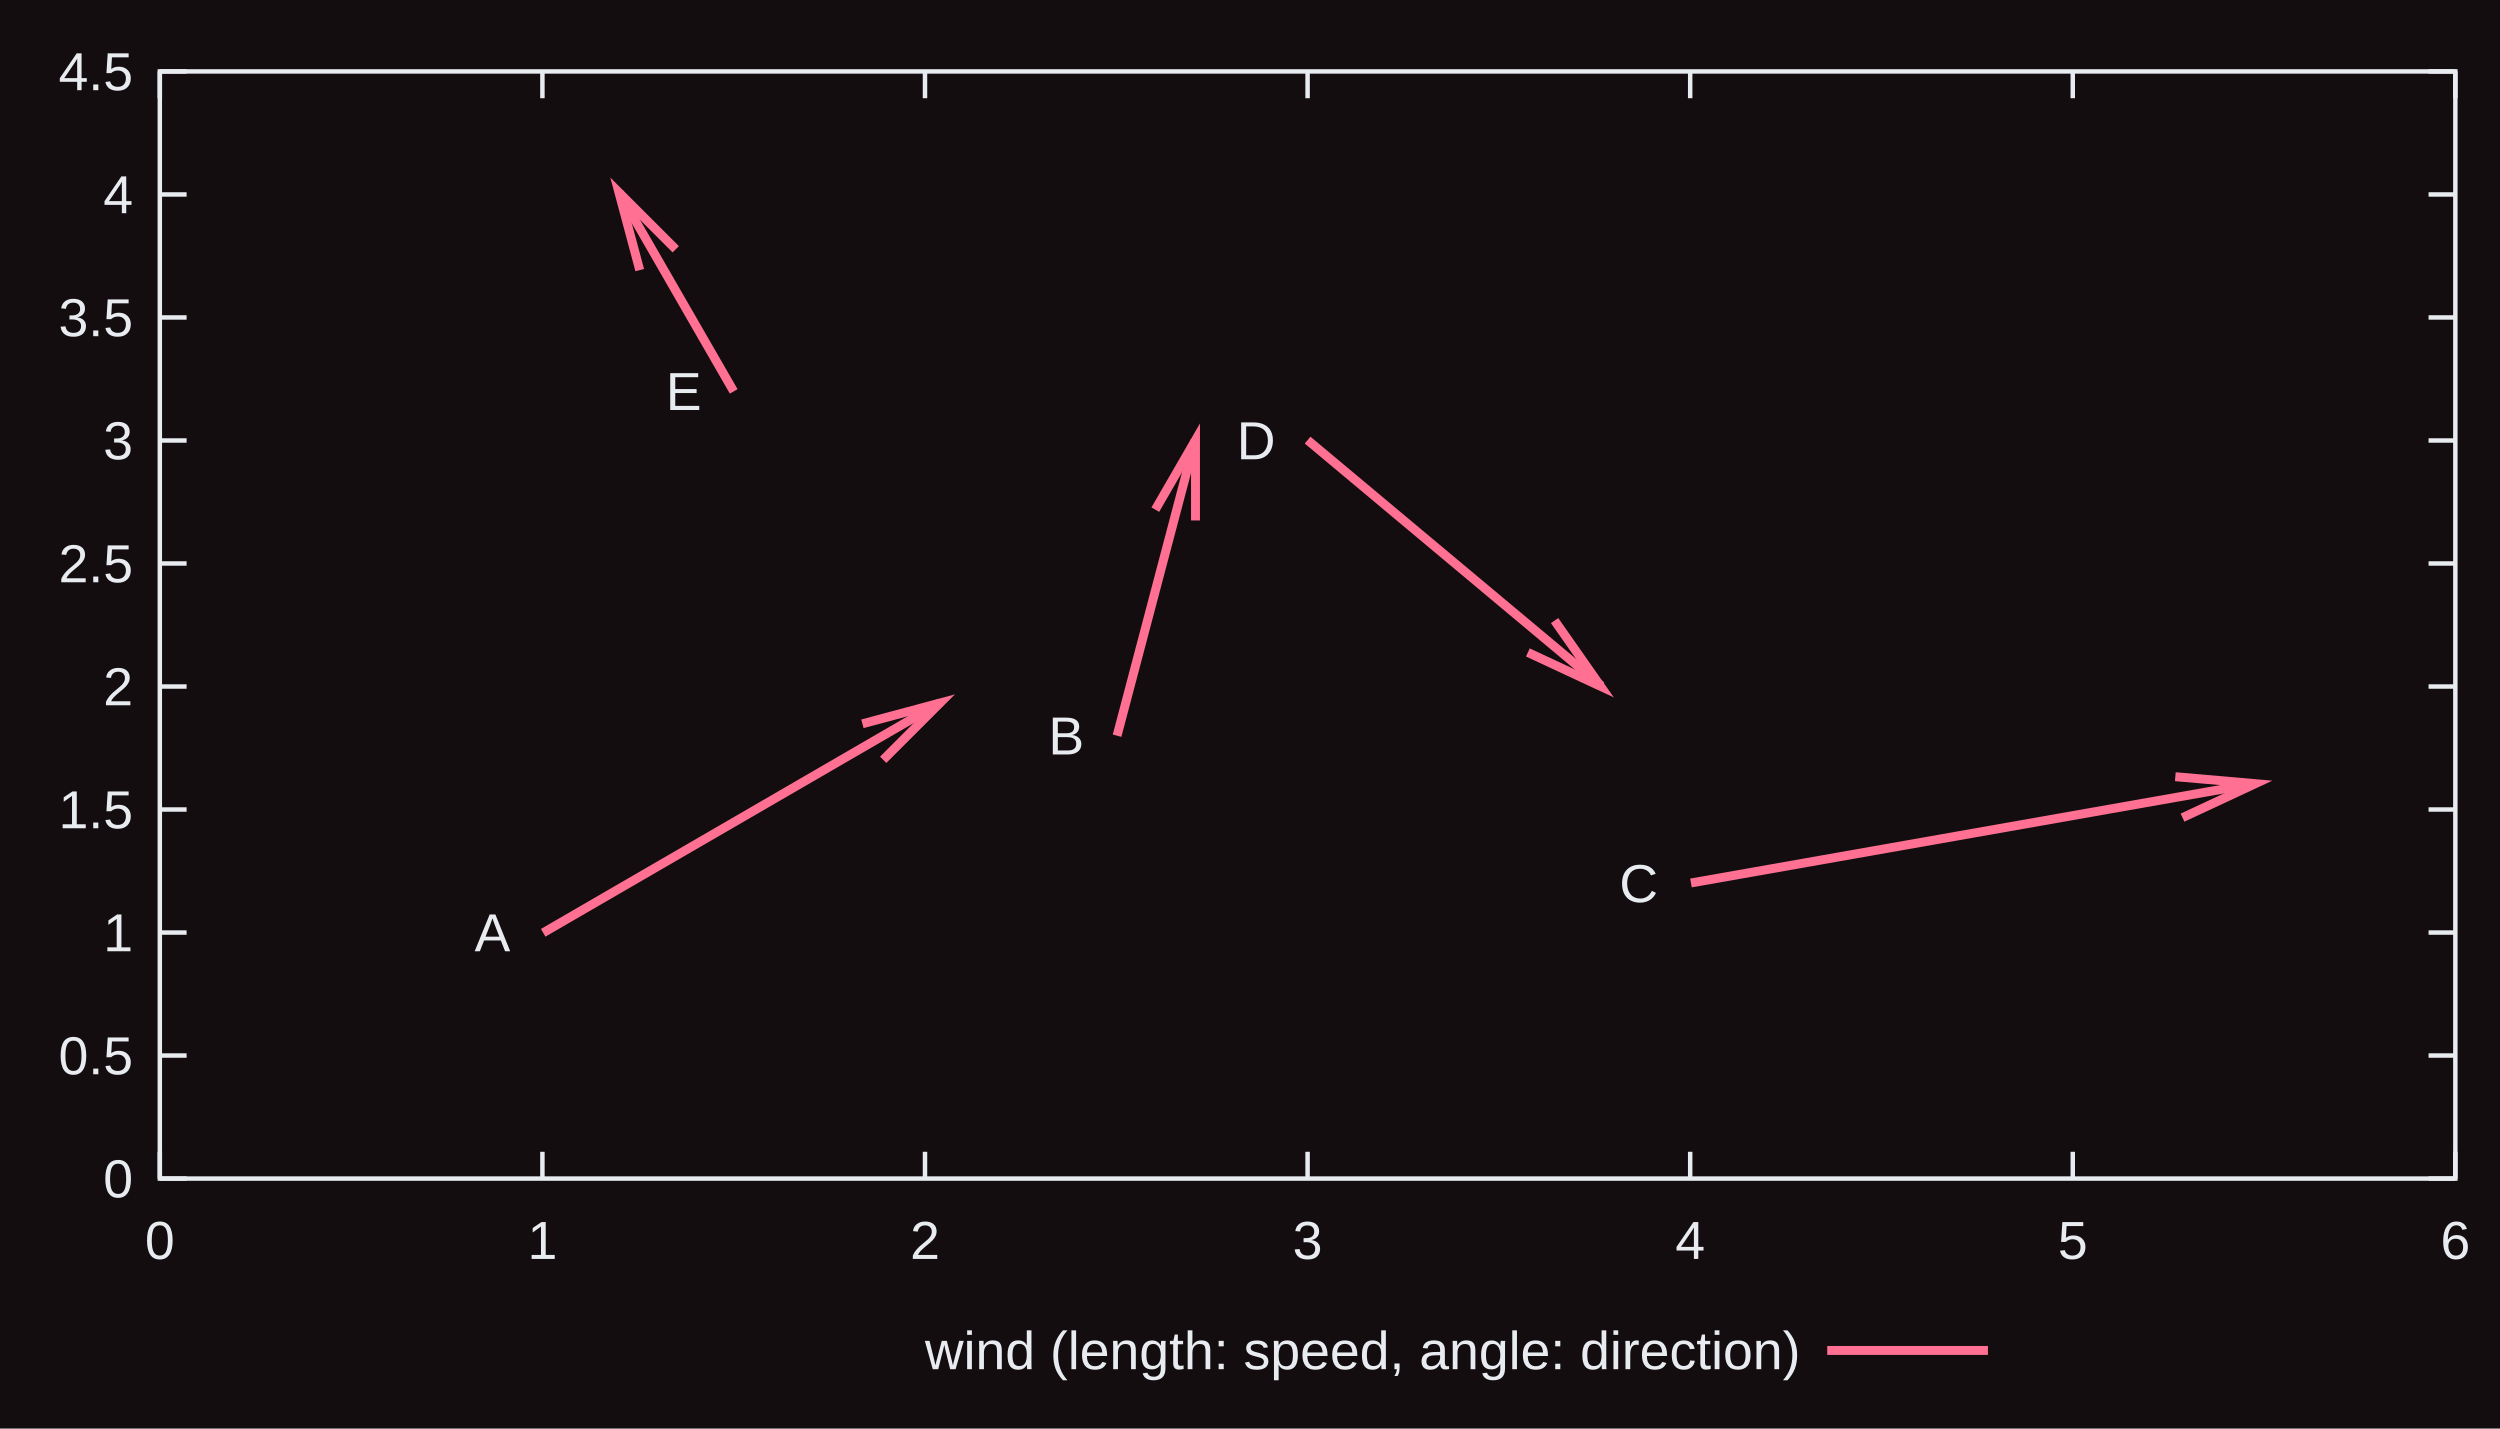
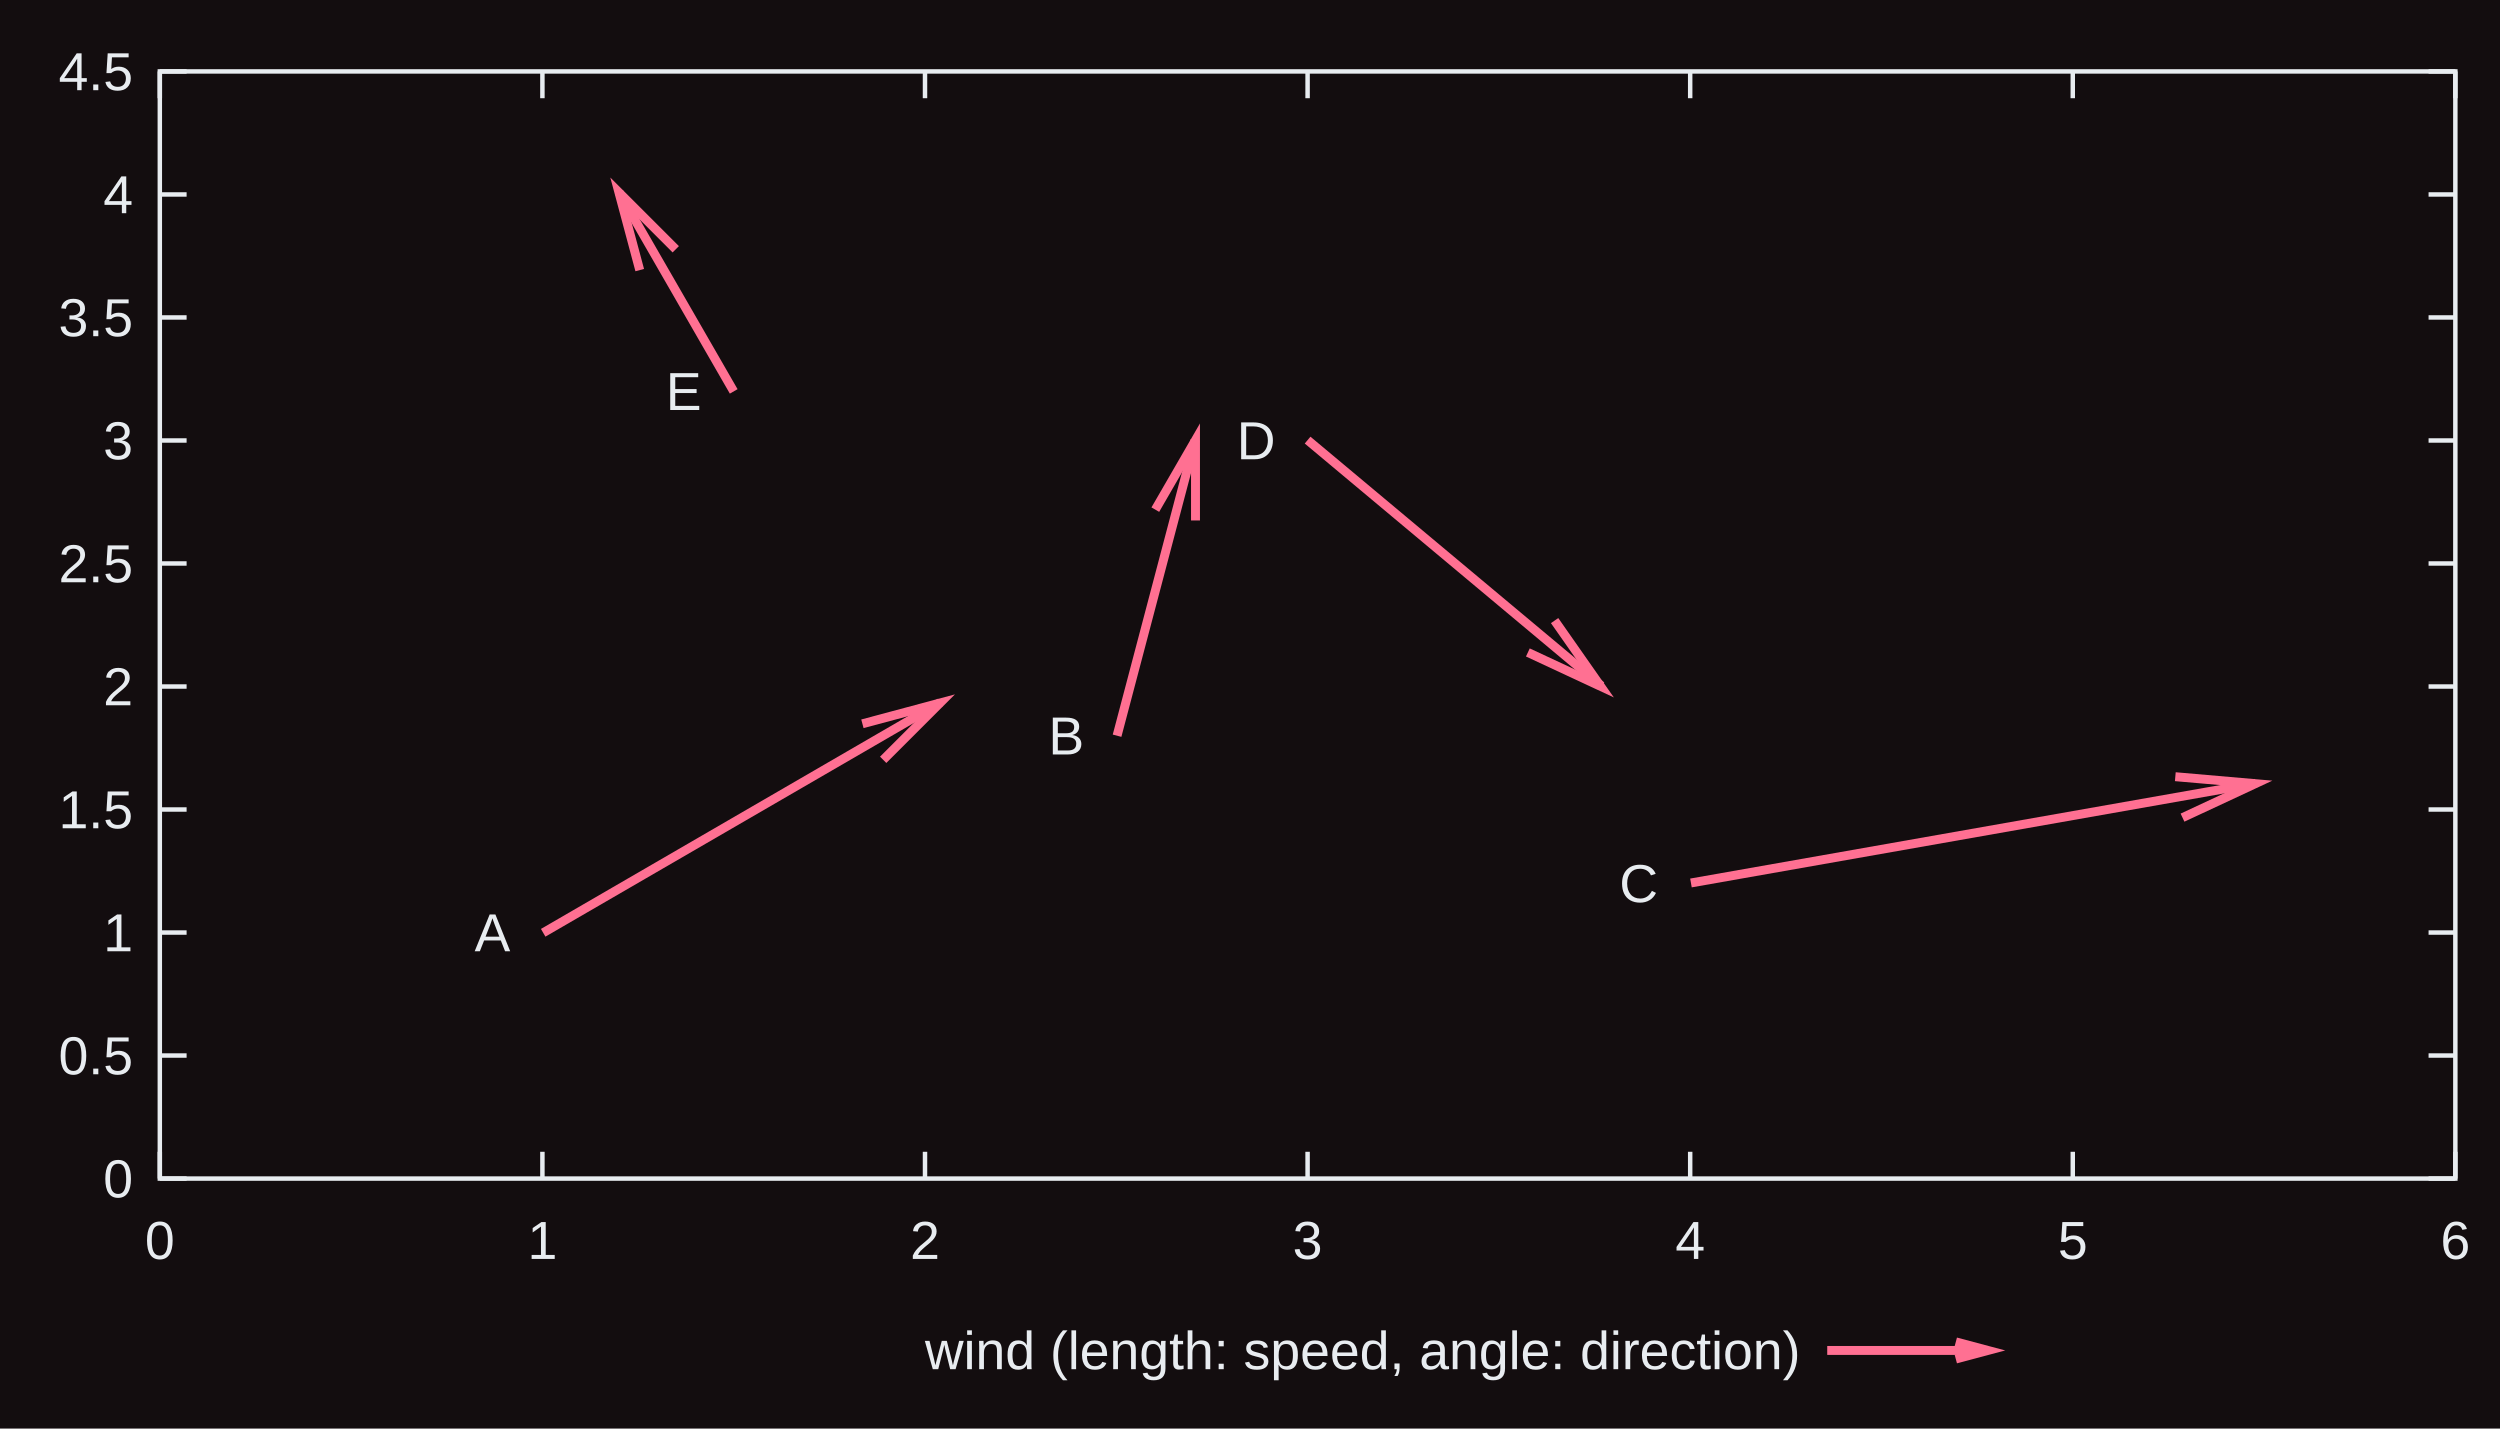
<svg xmlns="http://www.w3.org/2000/svg" width="560" height="320" viewBox="0 0 560 320" font-family="Arial,Helvetica,sans-serif" font-size="12" fill="#e8ecf0" data-theme="night" data-frame="#e8ecf0" data-grid-color="#5c4950">
  <rect x="0" y="0" width="560" height="320" fill="#130d0f" stroke="none" stroke-width="0" />
  <g class="fs-axes" data-area="35.8 550 16 264" data-x="0 6e0" data-y="0 4.5e0" data-log="0 0" data-grid="0" data-font-size="12" data-xformat="%h" data-yformat="%h">
    <g class="fs-grid" display="none">
      <polyline fill="none" stroke="#5c4950" stroke-width="0.5" stroke-dasharray="2,3" points="35.8,264 35.8,16" />
      <polyline fill="none" stroke="#5c4950" stroke-width="0.5" stroke-dasharray="2,3" points="121.5,264 121.5,16" />
      <polyline fill="none" stroke="#5c4950" stroke-width="0.5" stroke-dasharray="2,3" points="207.2,264 207.2,16" />
      <polyline fill="none" stroke="#5c4950" stroke-width="0.5" stroke-dasharray="2,3" points="292.9,264 292.9,16" />
      <polyline fill="none" stroke="#5c4950" stroke-width="0.5" stroke-dasharray="2,3" points="378.6,264 378.6,16" />
      <polyline fill="none" stroke="#5c4950" stroke-width="0.5" stroke-dasharray="2,3" points="464.3,264 464.3,16" />
      <polyline fill="none" stroke="#5c4950" stroke-width="0.5" stroke-dasharray="2,3" points="550,264 550,16" />
      <polyline fill="none" stroke="#5c4950" stroke-width="0.5" stroke-dasharray="2,3" points="35.8,264 550,264" />
      <polyline fill="none" stroke="#5c4950" stroke-width="0.5" stroke-dasharray="2,3" points="35.8,236.44 550,236.44" />
      <polyline fill="none" stroke="#5c4950" stroke-width="0.5" stroke-dasharray="2,3" points="35.8,208.89 550,208.89" />
      <polyline fill="none" stroke="#5c4950" stroke-width="0.5" stroke-dasharray="2,3" points="35.8,181.33 550,181.33" />
      <polyline fill="none" stroke="#5c4950" stroke-width="0.5" stroke-dasharray="2,3" points="35.8,153.78 550,153.78" />
      <polyline fill="none" stroke="#5c4950" stroke-width="0.5" stroke-dasharray="2,3" points="35.8,126.22 550,126.22" />
      <polyline fill="none" stroke="#5c4950" stroke-width="0.5" stroke-dasharray="2,3" points="35.8,98.67 550,98.67" />
      <polyline fill="none" stroke="#5c4950" stroke-width="0.5" stroke-dasharray="2,3" points="35.8,71.11 550,71.11" />
      <polyline fill="none" stroke="#5c4950" stroke-width="0.5" stroke-dasharray="2,3" points="35.8,43.56 550,43.56" />
      <polyline fill="none" stroke="#5c4950" stroke-width="0.5" stroke-dasharray="2,3" points="35.8,16 550,16" />
    </g>
    <svg class="fs-plot" x="35.8" y="16" width="514.2" height="248" viewBox="0 0 1 1" preserveAspectRatio="none" overflow="hidden">
      <g class="fs-series" data-series="1">
        <path class="fs-vectors" data-head="1" data-filled="0" fill="none" stroke="#ff7092" stroke-width="2" vector-effect="non-scaling-stroke" d="M0.167,0.778L0.34,0.57M0.417,0.6L0.451,0.333M0.667,0.733L0.913,0.643M0.5,0.333L0.628,0.555 M0.25,0.289L0.2,0.109" />
      </g>
      <g class="fs-series" data-series="2">
</g>
    </svg>
    <svg class="fs-heads" x="35.8" y="16" width="514.2" height="248" viewBox="0 0 514.2 248" overflow="hidden">
      <g data-series="1">
        <polyline points="157.38,146.13 174.76,141.47 162.03,154.2" fill="none" stroke="#ff7092" stroke-width="2" />
        <polyline points="222.99,98.16 231.99,82.58 231.99,100.58" fill="none" stroke="#ff7092" stroke-width="2" />
        <polyline points="451.47,157.98 469.4,159.54 453.08,167.15" fill="none" stroke="#ff7092" stroke-width="2" />
        <polyline points="312.43,123.01 322.75,137.75 306.44,130.15" fill="none" stroke="#ff7092" stroke-width="2" />
        <polyline points="107.5,44.5 102.84,27.11 115.57,39.84" fill="none" stroke="#ff7092" stroke-width="2" />
      </g>
    </svg>
    <svg class="fs-labels" x="35.8" y="16" width="514.2" height="248" viewBox="0 0 514.2 248" overflow="hidden">
      <text class="fs-label" data-series="2" data-u="0.166667" data-v="0.777778" data-dx="-7.2" data-dy="4.2" x="78.5" y="197.09" text-anchor="end" fill="#e8ecf0">A</text>
      <text class="fs-label" data-series="2" data-u="0.416667" data-v="0.6" data-dx="-7.2" data-dy="4.2" x="207.05" y="153" text-anchor="end" fill="#e8ecf0">B</text>
      <text class="fs-label" data-series="2" data-u="0.666667" data-v="0.733333" data-dx="-7.2" data-dy="4.2" x="335.6" y="186.07" text-anchor="end" fill="#e8ecf0">C</text>
      <text class="fs-label" data-series="2" data-u="0.5" data-v="0.333333" data-dx="-7.2" data-dy="4.2" x="249.9" y="86.87" text-anchor="end" fill="#e8ecf0">D</text>
      <text class="fs-label" data-series="2" data-u="0.25" data-v="0.288889" data-dx="-7.2" data-dy="4.2" x="121.35" y="75.84" text-anchor="end" fill="#e8ecf0">E</text>
    </svg>
    <rect x="35.8" y="16" width="514.2" height="248" fill="none" stroke="#e8ecf0" stroke-width="1" />
    <g class="fs-xticks">
      <polyline fill="none" stroke="#e8ecf0" stroke-width="1" points="35.8,264 35.8,258" />
      <polyline fill="none" stroke="#e8ecf0" stroke-width="1" points="35.8,16 35.8,22" />
      <text x="35.8" y="282" text-anchor="middle">0</text>
      <polyline fill="none" stroke="#e8ecf0" stroke-width="1" points="121.5,264 121.5,258" />
      <polyline fill="none" stroke="#e8ecf0" stroke-width="1" points="121.5,16 121.5,22" />
      <text x="121.5" y="282" text-anchor="middle">1</text>
      <polyline fill="none" stroke="#e8ecf0" stroke-width="1" points="207.2,264 207.2,258" />
      <polyline fill="none" stroke="#e8ecf0" stroke-width="1" points="207.2,16 207.2,22" />
      <text x="207.2" y="282" text-anchor="middle">2</text>
      <polyline fill="none" stroke="#e8ecf0" stroke-width="1" points="292.9,264 292.9,258" />
      <polyline fill="none" stroke="#e8ecf0" stroke-width="1" points="292.9,16 292.9,22" />
      <text x="292.9" y="282" text-anchor="middle">3</text>
      <polyline fill="none" stroke="#e8ecf0" stroke-width="1" points="378.6,264 378.6,258" />
      <polyline fill="none" stroke="#e8ecf0" stroke-width="1" points="378.6,16 378.6,22" />
      <text x="378.6" y="282" text-anchor="middle">4</text>
      <polyline fill="none" stroke="#e8ecf0" stroke-width="1" points="464.3,264 464.3,258" />
      <polyline fill="none" stroke="#e8ecf0" stroke-width="1" points="464.3,16 464.3,22" />
      <text x="464.3" y="282" text-anchor="middle">5</text>
      <polyline fill="none" stroke="#e8ecf0" stroke-width="1" points="550,264 550,258" />
      <polyline fill="none" stroke="#e8ecf0" stroke-width="1" points="550,16 550,22" />
      <text x="550" y="282" text-anchor="middle">6</text>
    </g>
    <g class="fs-yticks">
      <polyline fill="none" stroke="#e8ecf0" stroke-width="1" points="35.8,264 41.8,264" />
      <polyline fill="none" stroke="#e8ecf0" stroke-width="1" points="550,264 544,264" />
      <text x="29.8" y="268.2" text-anchor="end">0</text>
      <polyline fill="none" stroke="#e8ecf0" stroke-width="1" points="35.8,236.44 41.8,236.44" />
      <polyline fill="none" stroke="#e8ecf0" stroke-width="1" points="550,236.44 544,236.44" />
      <text x="29.8" y="240.64" text-anchor="end">0.5</text>
      <polyline fill="none" stroke="#e8ecf0" stroke-width="1" points="35.8,208.89 41.8,208.89" />
      <polyline fill="none" stroke="#e8ecf0" stroke-width="1" points="550,208.89 544,208.89" />
      <text x="29.8" y="213.09" text-anchor="end">1</text>
      <polyline fill="none" stroke="#e8ecf0" stroke-width="1" points="35.8,181.33 41.8,181.33" />
      <polyline fill="none" stroke="#e8ecf0" stroke-width="1" points="550,181.33 544,181.33" />
      <text x="29.8" y="185.53" text-anchor="end">1.5</text>
      <polyline fill="none" stroke="#e8ecf0" stroke-width="1" points="35.8,153.78 41.8,153.78" />
      <polyline fill="none" stroke="#e8ecf0" stroke-width="1" points="550,153.78 544,153.78" />
      <text x="29.8" y="157.98" text-anchor="end">2</text>
      <polyline fill="none" stroke="#e8ecf0" stroke-width="1" points="35.8,126.22 41.8,126.22" />
      <polyline fill="none" stroke="#e8ecf0" stroke-width="1" points="550,126.22 544,126.22" />
      <text x="29.8" y="130.42" text-anchor="end">2.5</text>
      <polyline fill="none" stroke="#e8ecf0" stroke-width="1" points="35.8,98.67 41.8,98.67" />
      <polyline fill="none" stroke="#e8ecf0" stroke-width="1" points="550,98.67 544,98.67" />
      <text x="29.8" y="102.87" text-anchor="end">3</text>
      <polyline fill="none" stroke="#e8ecf0" stroke-width="1" points="35.8,71.11 41.8,71.11" />
      <polyline fill="none" stroke="#e8ecf0" stroke-width="1" points="550,71.11 544,71.11" />
      <text x="29.8" y="75.31" text-anchor="end">3.5</text>
      <polyline fill="none" stroke="#e8ecf0" stroke-width="1" points="35.8,43.56 41.8,43.56" />
      <polyline fill="none" stroke="#e8ecf0" stroke-width="1" points="550,43.56 544,43.56" />
      <text x="29.8" y="47.76" text-anchor="end">4</text>
      <polyline fill="none" stroke="#e8ecf0" stroke-width="1" points="35.8,16 41.8,16" />
      <polyline fill="none" stroke="#e8ecf0" stroke-width="1" points="550,16 544,16" />
      <text x="29.8" y="20.2" text-anchor="end">4.5</text>
    </g>
    <g class="fs-key-entry" data-series="1">
      <polyline fill="none" stroke="#ff7092" stroke-width="2" points="409.3,302.5 445.3,302.5" />
+       <polyline fill="none" stroke="#ff7092" stroke-width="2" points="438.1,304.42 445.3,302.5 438.1,300.58" />
      <text x="403.3" y="306.7" text-anchor="end">wind (length: speed, angle: direction)</text>
    </g>
  </g>
</svg>
